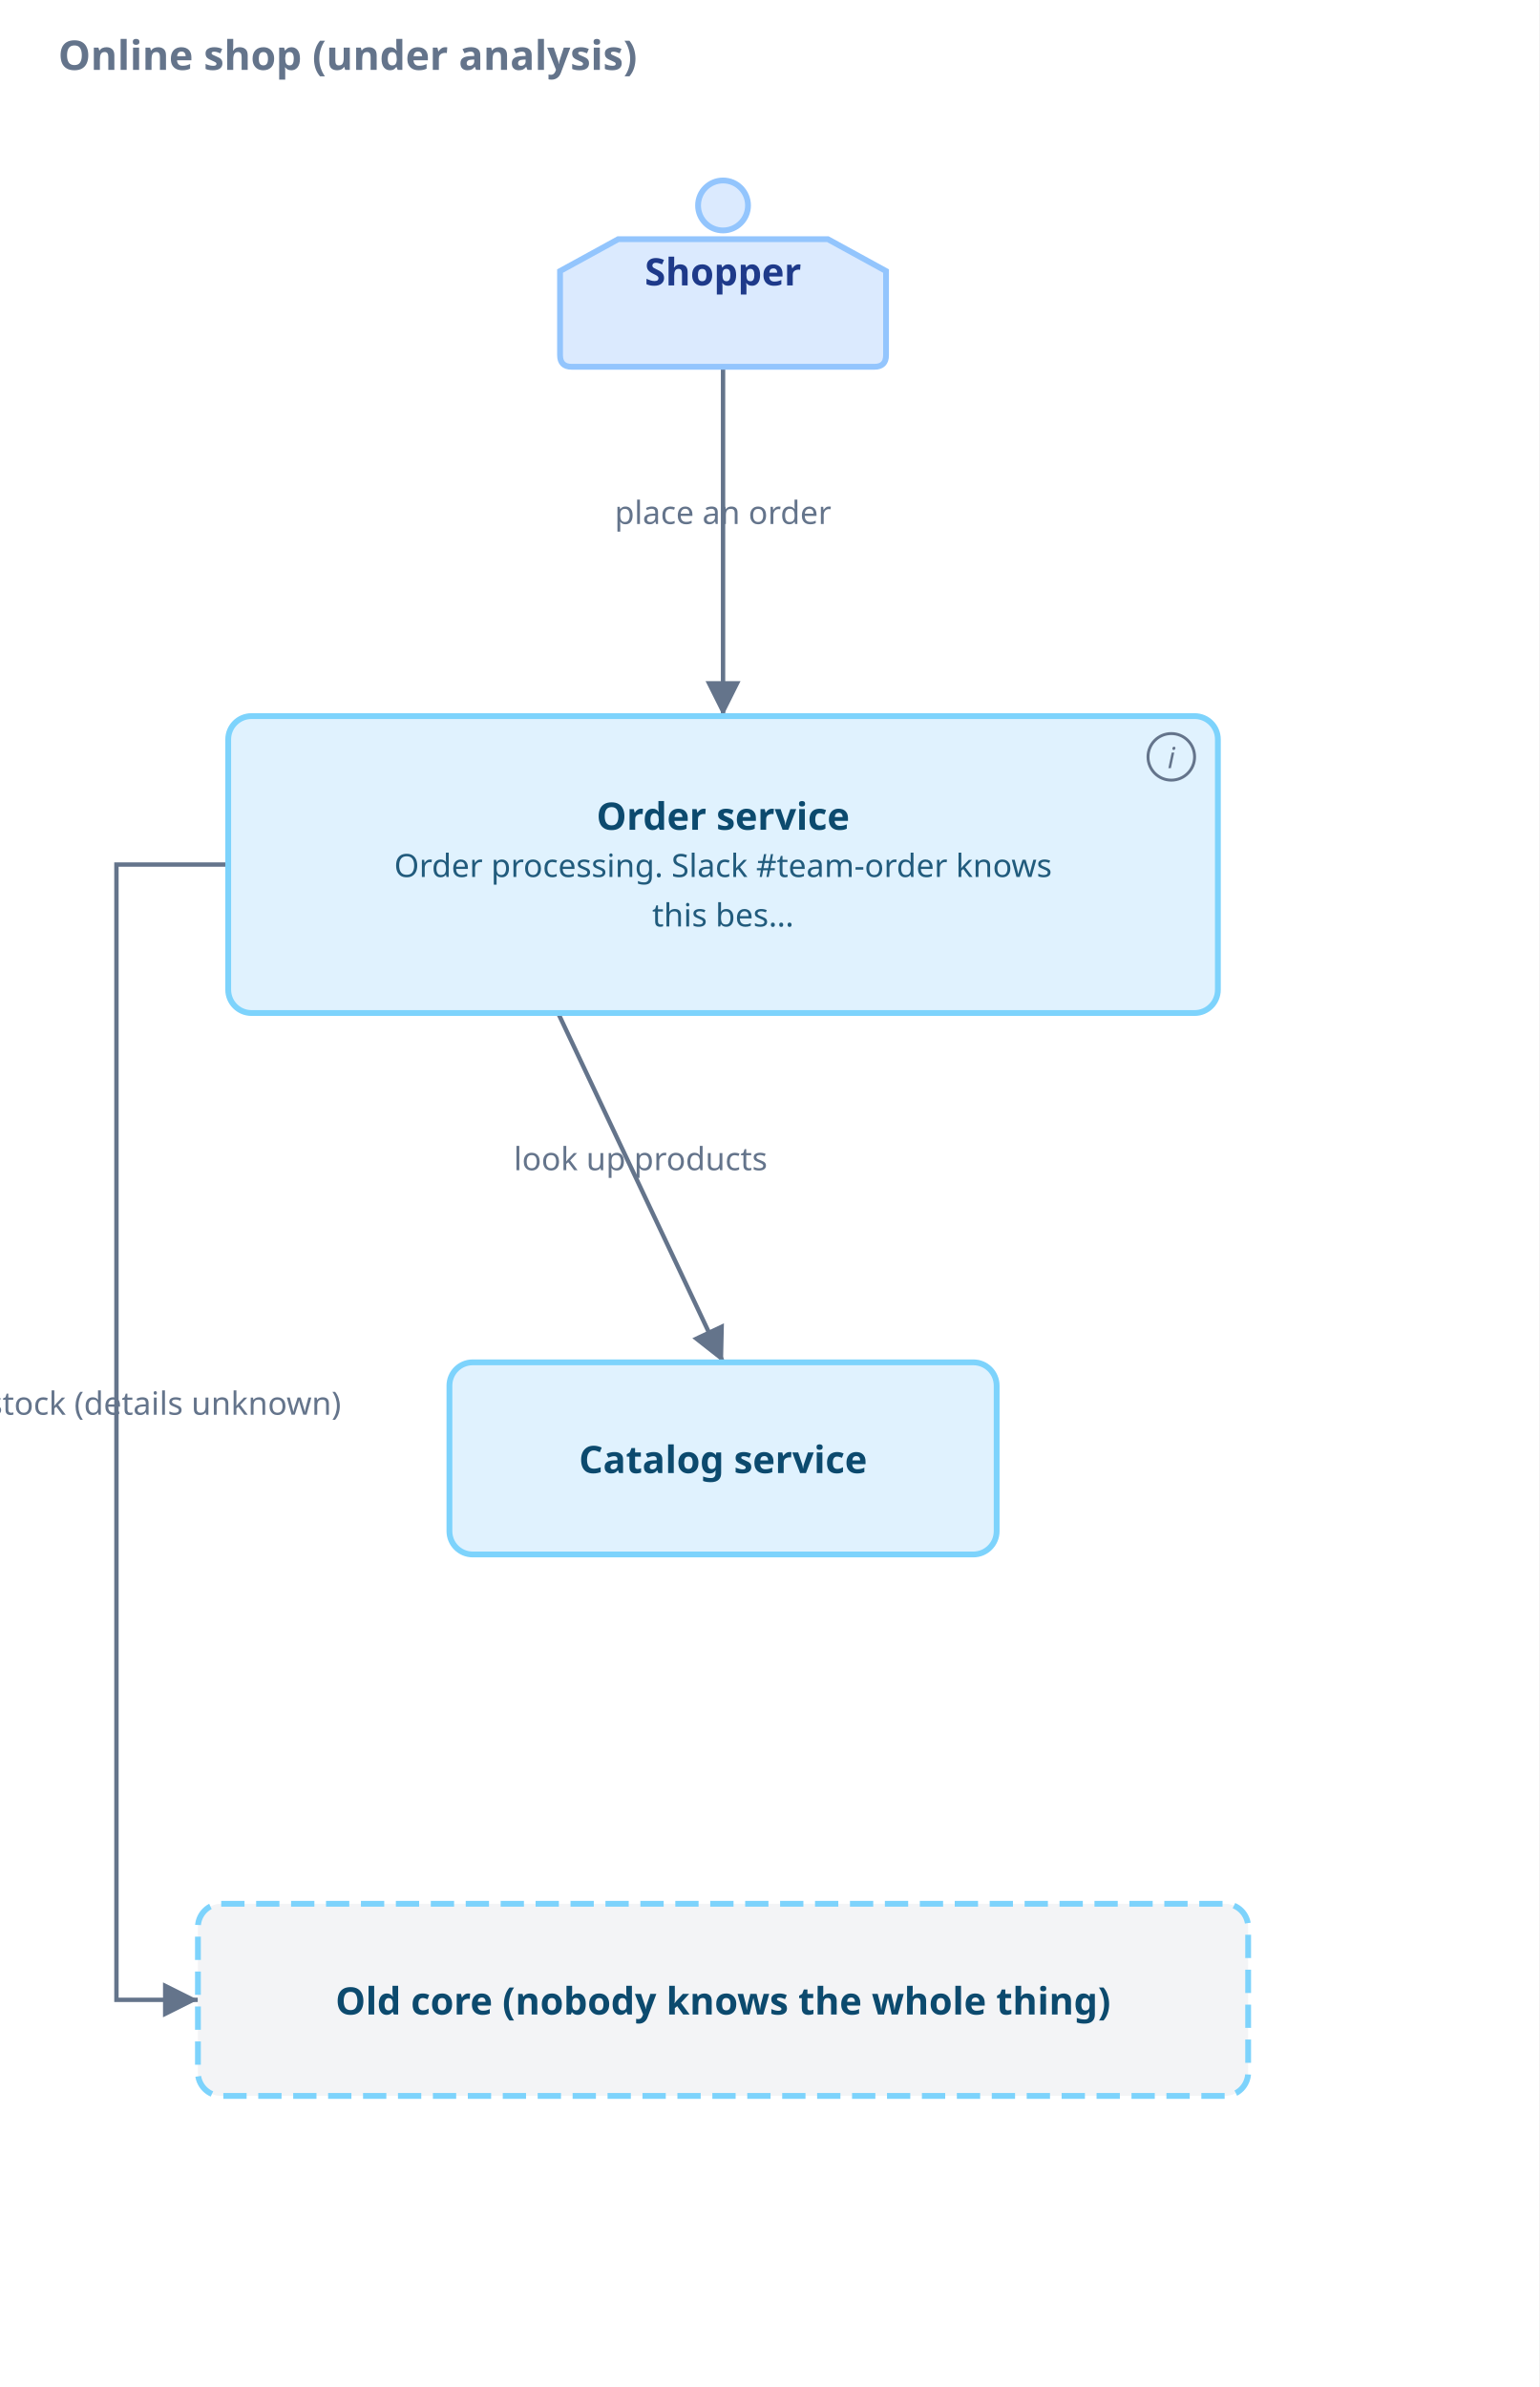
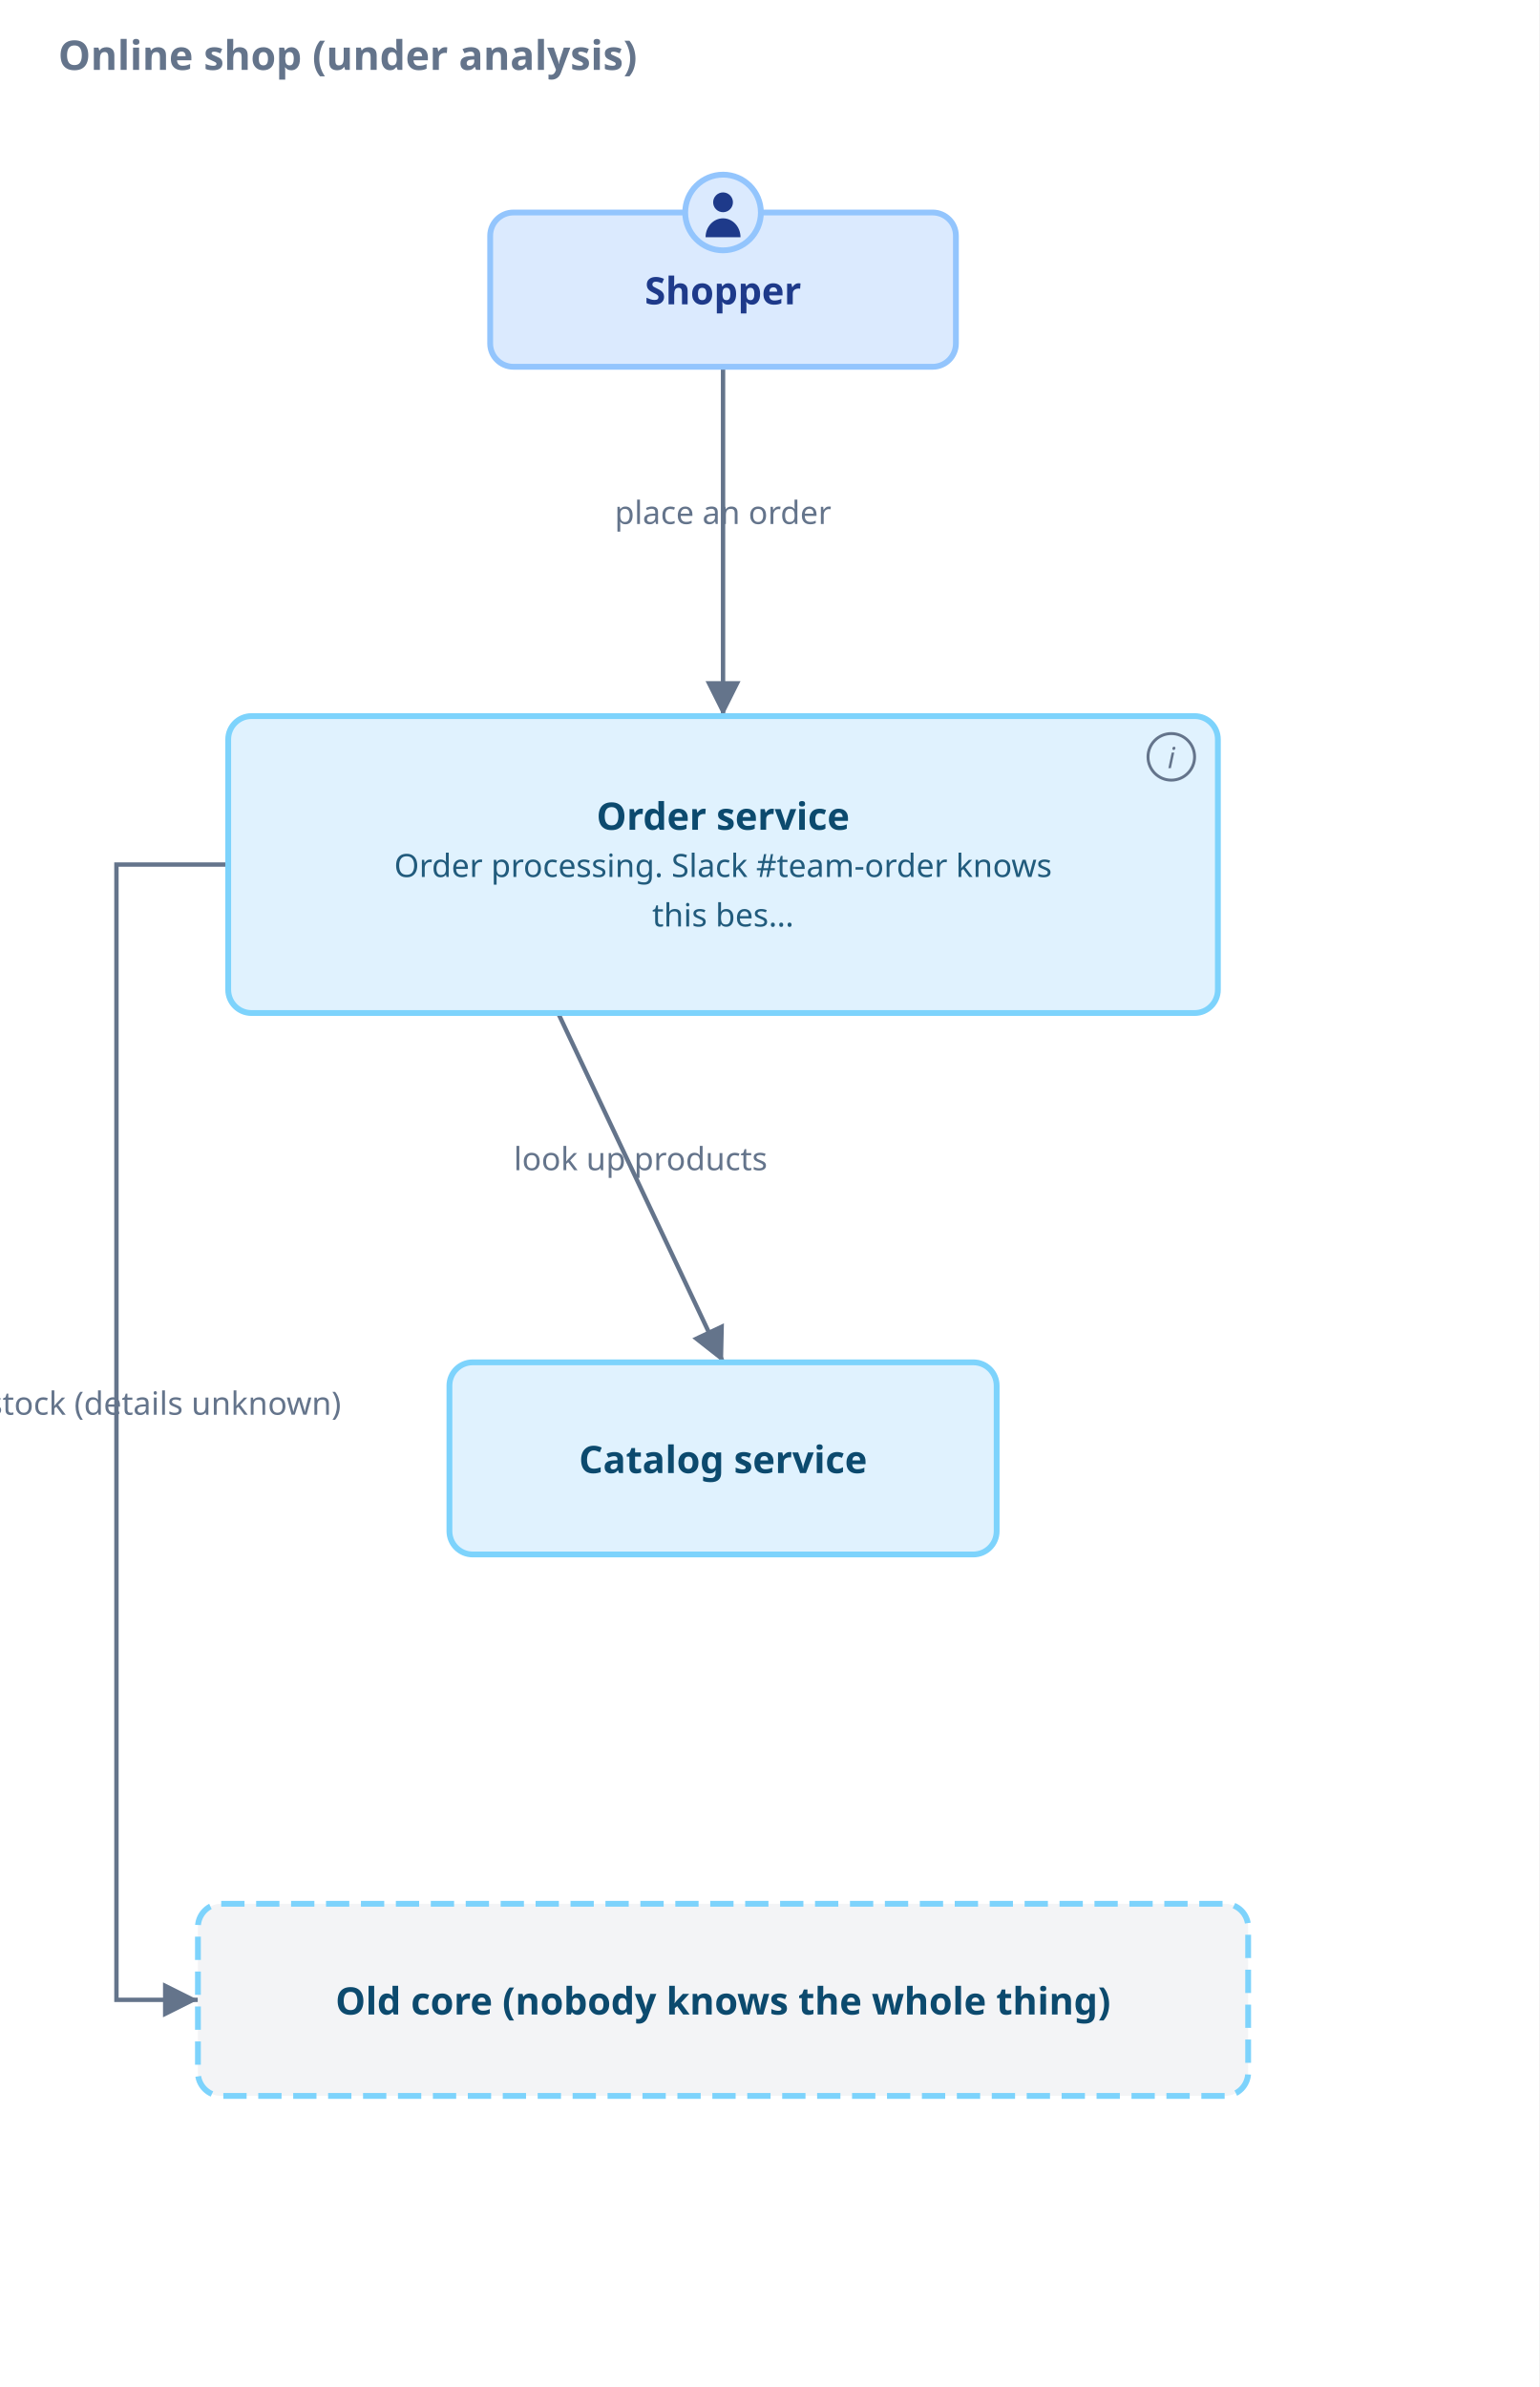
<svg xmlns="http://www.w3.org/2000/svg" viewBox="0 0 528.8 820" width="528.8" height="820">
  <defs>
    <marker id="arrow-default" viewBox="0 0 10 10" refX="10" refY="5" markerWidth="8" markerHeight="8" orient="auto-start-reverse">
      <path d="M 0 0 L 10 5 L 0 10 z" fill="#64748B" />
    </marker>
  </defs>
  <rect width="528.8" height="820" fill="#FFFFFF" rx="0" />
  <text x="20" y="24" fill="#64748B" font-size="14px" font-family="sans-serif" font-weight="bold">Online shop (under analysis)</text>
  <g class="edges">
    <g data-edge-from="Customer" data-edge-to="OrderService" data-edge-kind="sync" data-edge-canonical-id="Customer-&gt;OrderService" data-edge-label="place an order" class="krs-edge krs-edge--interactive">
      <line x1="248.4" y1="126" x2="248.4" y2="246" stroke="transparent" stroke-width="14" stroke-linecap="butt" class="krs-edge__hitline" />
      <line x1="248.4" y1="126" x2="248.4" y2="246" stroke="#64748B" stroke-width="1.5" marker-end="url(#arrow-default)" />
      <text x="248.4" y="180" text-anchor="middle" fill="#64748B" font-size="11px" font-family="sans-serif">place an order</text>
    </g>
    <g data-edge-from="OrderService" data-edge-to="CatalogService" data-edge-kind="sync" data-edge-canonical-id="OrderService-&gt;CatalogService" data-edge-label="look up products" class="krs-edge krs-edge--interactive">
      <line x1="191.733" y1="348" x2="248.4" y2="468" stroke="transparent" stroke-width="14" stroke-linecap="butt" class="krs-edge__hitline" />
      <line x1="191.733" y1="348" x2="248.4" y2="468" stroke="#64748B" stroke-width="1.5" marker-end="url(#arrow-default)" />
      <text x="220.067" y="402" text-anchor="middle" fill="#64748B" font-size="11px" font-family="sans-serif">look up products</text>
    </g>
    <g data-edge-from="OrderService" data-edge-to="Legacy" data-edge-kind="sync" data-edge-canonical-id="OrderService-&gt;Legacy" data-edge-label="query stock (details unknown)" class="krs-edge krs-edge--interactive">
      <polyline points="78.4,297 40,297 40,687 68,687" fill="none" stroke="transparent" stroke-width="14" stroke-linecap="butt" class="krs-edge__hitline" />
      <polyline points="78.4,297 40,297 40,687 68,687" fill="none" stroke="#64748B" stroke-width="1.5" marker-end="url(#arrow-default)" />
      <text x="40" y="486" text-anchor="middle" fill="#64748B" font-size="11px" font-family="sans-serif">query stock (details unknown)</text>
    </g>
  </g>
  <g class="nodes">
    <g data-node-id="Customer" data-node-kind="user" data-has-children="false" data-has-description="false">
-       <circle cx="248.4" cy="70.58" r="8.58" fill="#DBEAFE" stroke="#93C5FD" stroke-width="2" />
-       <path d="M212.4 82.16 L284.4 82.16 L304.4 93.12 L304.4 122 Q304.4 126 300.4 126 L196.4 126 Q192.4 126 192.4 122 L192.4 93.12 Z" fill="#DBEAFE" stroke="#93C5FD" stroke-width="2" />
-       <text x="248.4" y="93" text-anchor="middle" dominant-baseline="central" fill="#1E3A8A" font-size="13px" font-weight="bold" font-family="sans-serif">Shopper</text>
+       <rect x="168.4" y="73" width="160" height="53" rx="8" ry="8" fill="#DBEAFE" stroke="#93C5FD" stroke-width="2" />
+       <circle cx="248.4" cy="73" r="13" fill="#DBEAFE" stroke="#93C5FD" stroke-width="2" />
+       <circle cx="248.4" cy="69.5" r="3.4" fill="#1E3A8A" />
+       <path d="M242.4 81.5 a6 6.5 0 0 1 12 0 Z" fill="#1E3A8A" />
+       <text x="248.4" y="99.5" text-anchor="middle" dominant-baseline="central" fill="#1E3A8A" font-size="13px" font-weight="bold" font-family="sans-serif">Shopper</text>
    </g>
    <g data-node-id="OrderService" data-node-kind="service" data-has-children="false" data-has-description="true">
      <rect x="78.4" y="246" width="340" height="102" rx="8" ry="8" fill="#E0F2FE" stroke="#7DD3FC" stroke-width="2" />
      <text x="248.4" y="280" text-anchor="middle" dominant-baseline="central" fill="#0C4A6E" font-size="13px" font-weight="bold" font-family="sans-serif">Order service</text>
      <text x="248.4" y="297" text-anchor="middle" dominant-baseline="central" fill="#0C4A6E" font-size="11px" font-family="sans-serif" opacity="0.9">Order processing. Slack #team-order knows</text>
      <text x="248.4" y="314" text-anchor="middle" dominant-baseline="central" fill="#0C4A6E" font-size="11px" font-family="sans-serif" opacity="0.9">this bes…</text>
      <g data-info-button="OrderService" style="cursor: pointer" pointer-events="all">
        <circle cx="402.4" cy="260" r="8" fill="transparent" stroke="#64748B" stroke-width="1" />
        <text x="402.4" y="260" text-anchor="middle" dominant-baseline="central" fill="#64748B" font-size="10px" font-family="sans-serif" font-style="italic">i</text>
      </g>
    </g>
    <g data-node-id="CatalogService" data-node-kind="service" data-has-children="false" data-has-description="false">
      <rect x="154.4" y="468" width="188" height="66" rx="8" ry="8" fill="#E0F2FE" stroke="#7DD3FC" stroke-width="2" />
      <text x="248.4" y="501" text-anchor="middle" dominant-baseline="central" fill="#0C4A6E" font-size="13px" font-weight="bold" font-family="sans-serif">Catalog service</text>
    </g>
    <g data-node-id="Legacy" data-node-kind="service" data-has-children="false" data-has-description="false">
      <rect x="68" y="654" width="360.8" height="66" rx="8" ry="8" fill="#F3F4F6" stroke="#7DD3FC" stroke-width="2" stroke-dasharray="8 4" />
      <text x="248.4" y="687" text-anchor="middle" dominant-baseline="central" fill="#0C4A6E" font-size="13px" font-weight="bold" font-family="sans-serif">Old core (nobody knows the whole thing)</text>
    </g>
  </g>
</svg>
